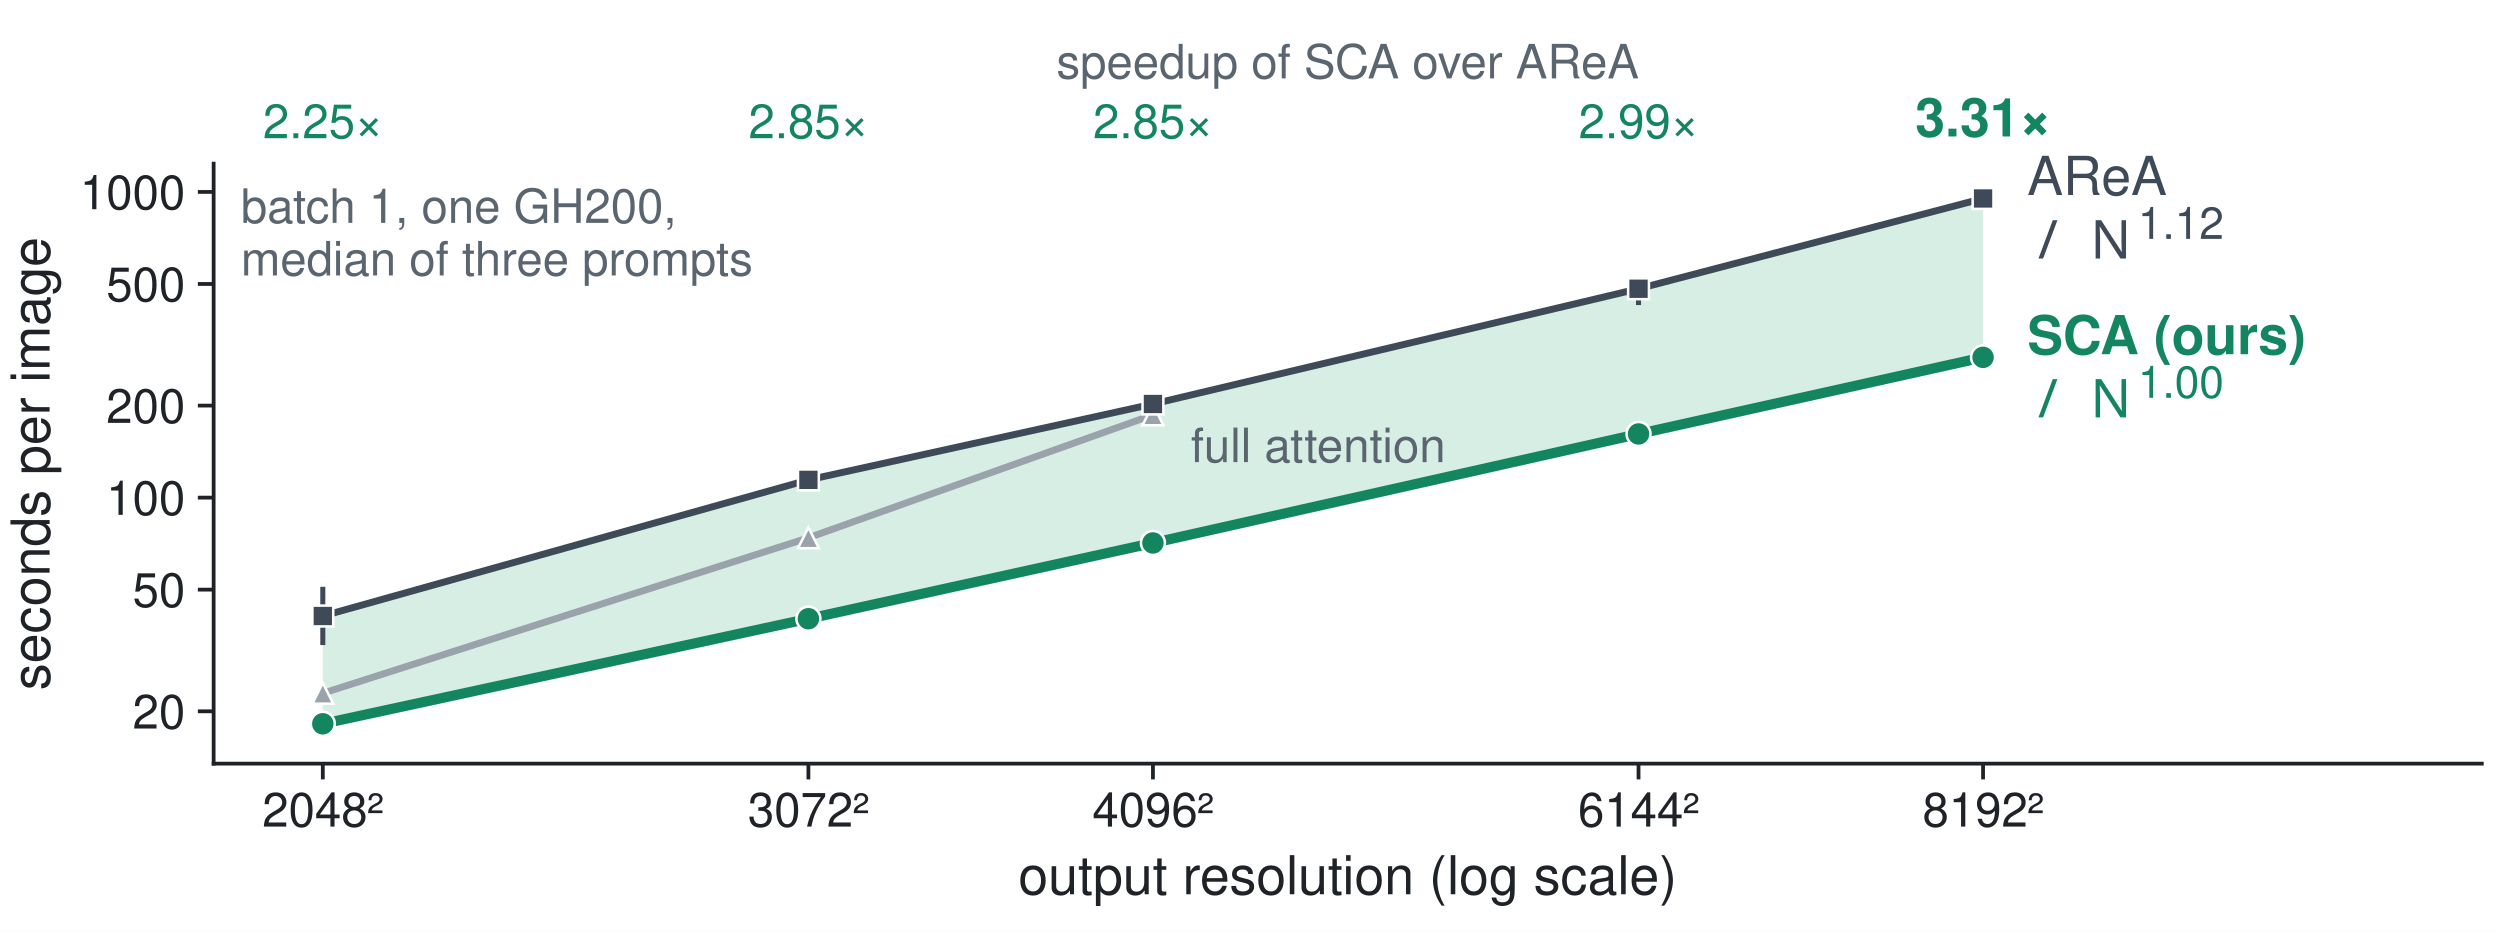
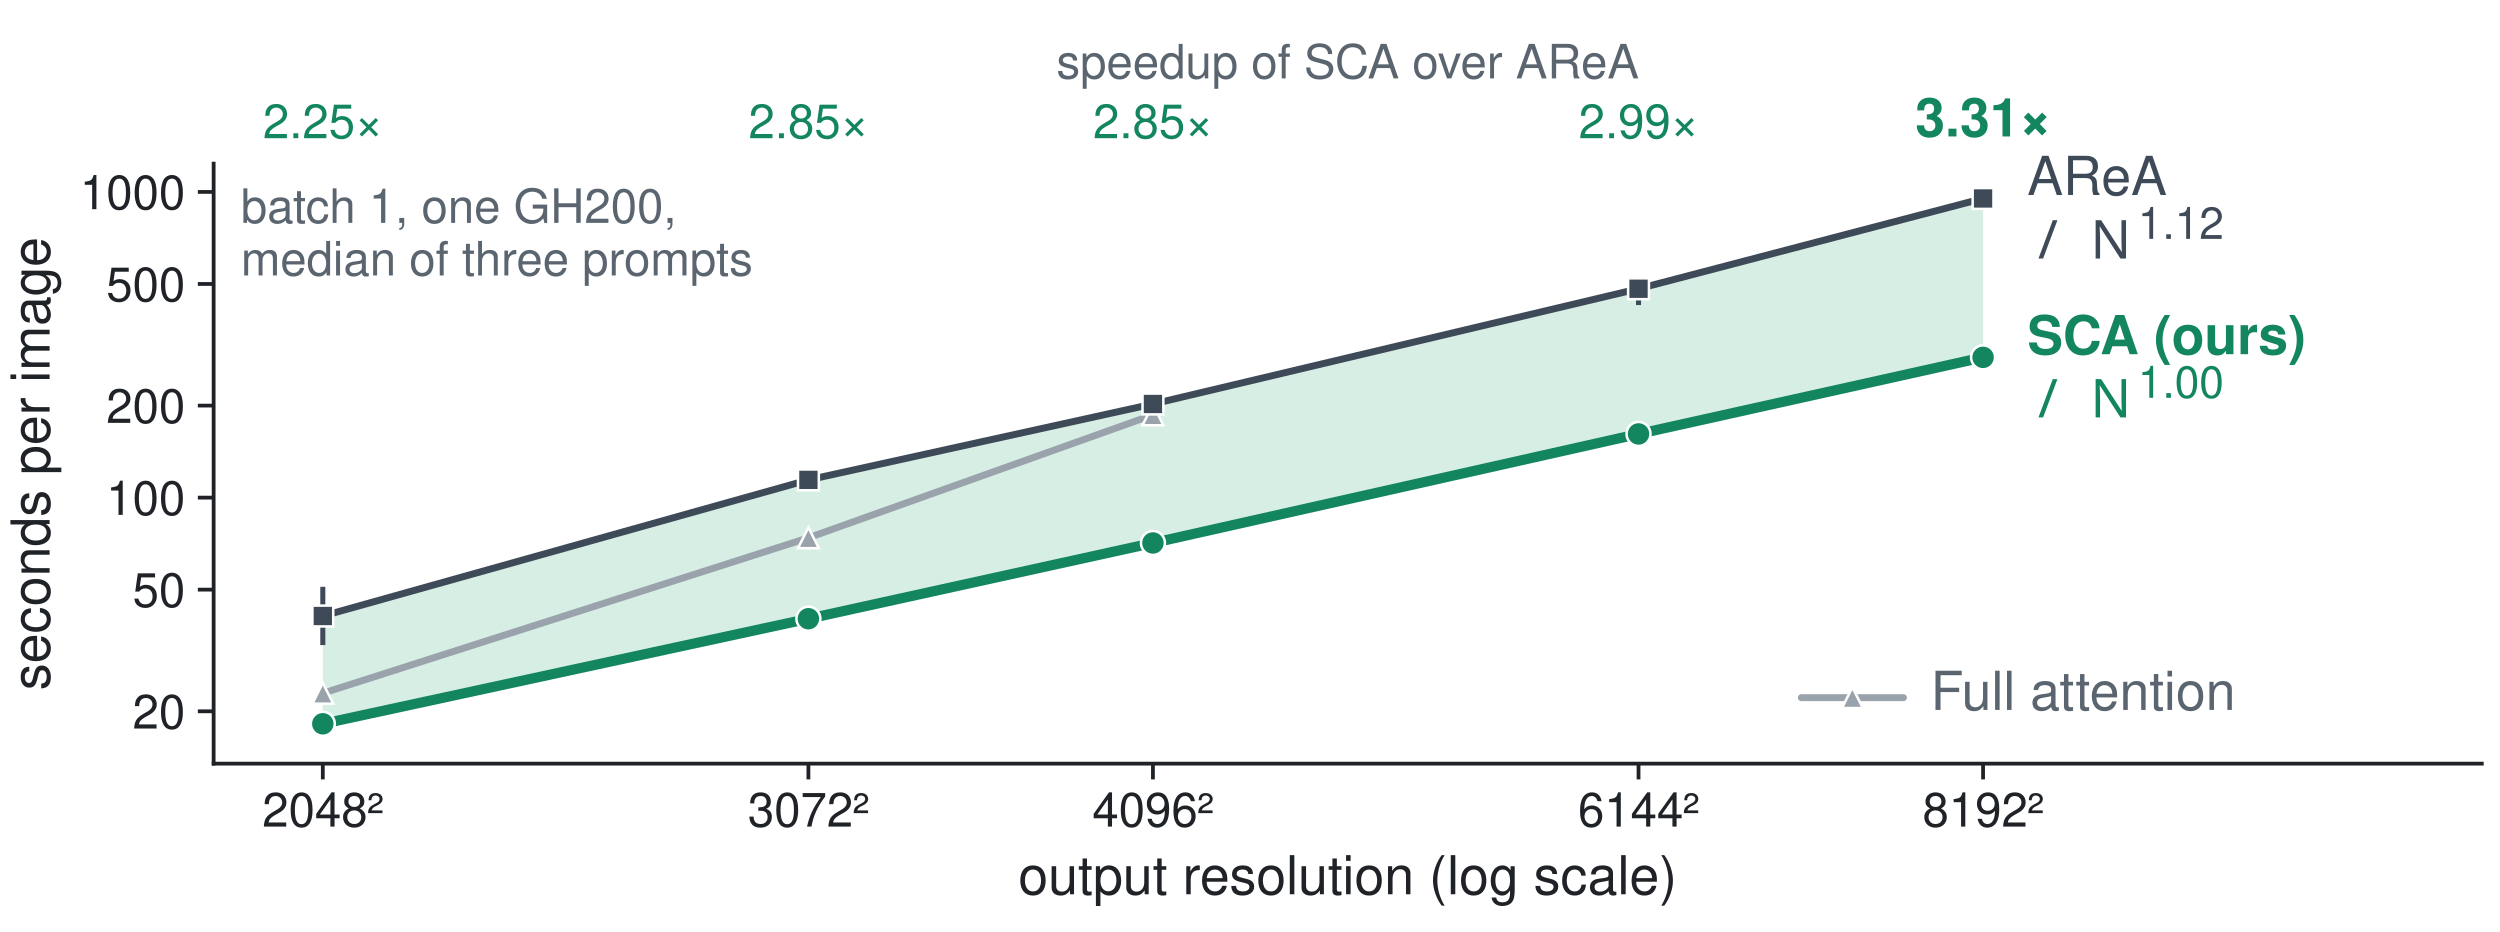
<svg xmlns="http://www.w3.org/2000/svg" xmlns:xlink="http://www.w3.org/1999/xlink" width="396pt" height="147.6pt" viewBox="0 0 396 147.6" version="1.1">
  <defs>
    <style type="text/css">*{stroke-linejoin: round; stroke-linecap: butt}</style>
  </defs>
  <g id="figure_1">
    <g id="patch_1">
      <path d="M 0 147.6  L 396 147.6  L 396 0  L 0 0  z " style="fill: #ffffff" />
    </g>
    <g id="axes_1">
      <g id="patch_2">
        <path d="M 33.84 120.96  L 393.12 120.96  L 393.12 25.92  L 33.84 25.92  z " style="fill: #ffffff" />
      </g>
      <g id="FillBetweenPolyCollection_1">
        <defs>
          <path id="m0e1a46e443" d="M 51.133 -50.024  L 51.133 -32.951  L 128.051 -49.594  L 182.625 -61.594  L 259.543 -78.864  L 314.117 -90.995  L 314.117 -116.163  L 314.117 -116.163  L 259.543 -101.863  L 182.625 -83.608  L 128.051 -71.588  L 51.133 -50.024  z " />
        </defs>
        <g clip-path="url(#pae76b5043d)">
          <use xlink:href="#m0e1a46e443" x="0" y="147.6" style="fill: #d7eee4" />
        </g>
      </g>
      <g id="axes_2">
        <g id="patch_3">
          <path d="M 33.84 25.92  L 393.12 25.92  L 393.12 25.92  L 33.84 25.92  z " style="fill: #ffffff" />
        </g>
        <g id="matplotlib.axis_1">
          <g id="xtick_1">
            <g id="line2d_1" />
            <g id="text_1">
              <text style="font-size: 7.5px; font-family: 'Helvetica Neue', 'Helvetica', 'Arial', 'TeX Gyre Heros', 'Nimbus Sans', 'Liberation Sans', 'DejaVu Sans', sans-serif; text-anchor: middle; fill: #13865f" x="51.133" y="21.887" transform="rotate(-0 51.13346 21.8875)">2.25×</text>
            </g>
          </g>
          <g id="xtick_2">
            <g id="line2d_2" />
            <g id="text_2">
              <text style="font-size: 7.5px; font-family: 'Helvetica Neue', 'Helvetica', 'Arial', 'TeX Gyre Heros', 'Nimbus Sans', 'Liberation Sans', 'DejaVu Sans', sans-serif; text-anchor: middle; fill: #13865f" x="128.051" y="21.887" transform="rotate(-0 128.0513 21.8875)">2.85×</text>
            </g>
          </g>
          <g id="xtick_3">
            <g id="line2d_3" />
            <g id="text_3">
              <text style="font-size: 7.5px; font-family: 'Helvetica Neue', 'Helvetica', 'Arial', 'TeX Gyre Heros', 'Nimbus Sans', 'Liberation Sans', 'DejaVu Sans', sans-serif; text-anchor: middle; fill: #13865f" x="182.625" y="21.887" transform="rotate(-0 182.6254 21.8875)">2.85×</text>
            </g>
          </g>
          <g id="xtick_4">
            <g id="line2d_4" />
            <g id="text_4">
              <text style="font-size: 7.5px; font-family: 'Helvetica Neue', 'Helvetica', 'Arial', 'TeX Gyre Heros', 'Nimbus Sans', 'Liberation Sans', 'DejaVu Sans', sans-serif; text-anchor: middle; fill: #13865f" x="259.543" y="21.887" transform="rotate(-0 259.5433 21.8875)">2.99×</text>
            </g>
          </g>
          <g id="xtick_5">
            <g id="line2d_5" />
            <g id="text_5">
              <text style="font-weight: 700; font-size: 8.5px; font-family: 'Helvetica Neue', 'Helvetica', 'Arial', 'TeX Gyre Heros', 'Nimbus Sans', 'Liberation Sans', 'DejaVu Sans', sans-serif; text-anchor: middle; fill: #13865f" x="314.117" y="21.616" transform="rotate(-0 314.1174 21.6165)">3.31×</text>
            </g>
          </g>
          <g id="text_6">
            <text style="font-size: 7.5px; font-family: 'Helvetica Neue', 'Helvetica', 'Arial', 'TeX Gyre Heros', 'Nimbus Sans', 'Liberation Sans', 'DejaVu Sans', sans-serif; text-anchor: middle; fill: #5b6570" x="213.48" y="12.42" transform="rotate(-0 213.48 12.42)">speedup of SCA over AReA</text>
          </g>
        </g>
        <g id="matplotlib.axis_2" />
      </g>
      <g id="matplotlib.axis_3">
        <g id="xtick_6">
          <g id="line2d_6">
            <defs>
              <path id="m94f1e099bb" d="M 0 0  L 0 2.5  " style="stroke: #1f2328; stroke-width: 0.6" />
            </defs>
            <g>
              <use xlink:href="#m94f1e099bb" x="51.133" y="120.96" style="fill: #1f2328; stroke: #1f2328; stroke-width: 0.6" />
            </g>
          </g>
          <g id="text_7">
            <text style="font-size: 7.5px; font-family: 'Helvetica Neue', 'Helvetica', 'Arial', 'TeX Gyre Heros', 'Nimbus Sans', 'Liberation Sans', 'DejaVu Sans', sans-serif; text-anchor: middle; fill: #1f2328" x="51.133" y="130.928" transform="rotate(-0 51.13346 130.9275)">2048²</text>
          </g>
        </g>
        <g id="xtick_7">
          <g id="line2d_7">
            <g>
              <use xlink:href="#m94f1e099bb" x="128.051" y="120.96" style="fill: #1f2328; stroke: #1f2328; stroke-width: 0.6" />
            </g>
          </g>
          <g id="text_8">
            <text style="font-size: 7.5px; font-family: 'Helvetica Neue', 'Helvetica', 'Arial', 'TeX Gyre Heros', 'Nimbus Sans', 'Liberation Sans', 'DejaVu Sans', sans-serif; text-anchor: middle; fill: #1f2328" x="128.051" y="130.928" transform="rotate(-0 128.0513 130.9275)">3072²</text>
          </g>
        </g>
        <g id="xtick_8">
          <g id="line2d_8">
            <g>
              <use xlink:href="#m94f1e099bb" x="182.625" y="120.96" style="fill: #1f2328; stroke: #1f2328; stroke-width: 0.6" />
            </g>
          </g>
          <g id="text_9">
            <text style="font-size: 7.5px; font-family: 'Helvetica Neue', 'Helvetica', 'Arial', 'TeX Gyre Heros', 'Nimbus Sans', 'Liberation Sans', 'DejaVu Sans', sans-serif; text-anchor: middle; fill: #1f2328" x="182.625" y="130.928" transform="rotate(-0 182.6254 130.9275)">4096²</text>
          </g>
        </g>
        <g id="xtick_9">
          <g id="line2d_9">
            <g>
              <use xlink:href="#m94f1e099bb" x="259.543" y="120.96" style="fill: #1f2328; stroke: #1f2328; stroke-width: 0.6" />
            </g>
          </g>
          <g id="text_10">
            <text style="font-size: 7.5px; font-family: 'Helvetica Neue', 'Helvetica', 'Arial', 'TeX Gyre Heros', 'Nimbus Sans', 'Liberation Sans', 'DejaVu Sans', sans-serif; text-anchor: middle; fill: #1f2328" x="259.543" y="130.928" transform="rotate(-0 259.5433 130.9275)">6144²</text>
          </g>
        </g>
        <g id="xtick_10">
          <g id="line2d_10">
            <g>
              <use xlink:href="#m94f1e099bb" x="314.117" y="120.96" style="fill: #1f2328; stroke: #1f2328; stroke-width: 0.6" />
            </g>
          </g>
          <g id="text_11">
            <text style="font-size: 7.5px; font-family: 'Helvetica Neue', 'Helvetica', 'Arial', 'TeX Gyre Heros', 'Nimbus Sans', 'Liberation Sans', 'DejaVu Sans', sans-serif; text-anchor: middle; fill: #1f2328" x="314.117" y="130.928" transform="rotate(-0 314.1174 130.9275)">8192²</text>
          </g>
        </g>
        <g id="text_12">
          <text style="font-size: 8.5px; font-family: 'Helvetica Neue', 'Helvetica', 'Arial', 'TeX Gyre Heros', 'Nimbus Sans', 'Liberation Sans', 'DejaVu Sans', sans-serif; text-anchor: middle; fill: #1f2328" x="213.48" y="141.657" transform="rotate(-0 213.48 141.657)">output resolution (log scale)</text>
        </g>
      </g>
      <g id="matplotlib.axis_4">
        <g id="ytick_1">
          <g id="line2d_11">
            <defs>
              <path id="m15d9df6969" d="M 0 0  L -2.5 0  " style="stroke: #1f2328; stroke-width: 0.6" />
            </defs>
            <g>
              <use xlink:href="#m15d9df6969" x="33.84" y="112.668" style="fill: #1f2328; stroke: #1f2328; stroke-width: 0.6" />
            </g>
          </g>
          <g id="text_13">
            <text style="font-size: 7.5px; font-family: 'Helvetica Neue', 'Helvetica', 'Arial', 'TeX Gyre Heros', 'Nimbus Sans', 'Liberation Sans', 'DejaVu Sans', sans-serif; text-anchor: end; fill: #1f2328" x="29.34" y="115.401" transform="rotate(-0 29.34 115.4013)">20</text>
          </g>
        </g>
        <g id="ytick_2">
          <g id="line2d_12">
            <g>
              <use xlink:href="#m15d9df6969" x="33.84" y="93.399" style="fill: #1f2328; stroke: #1f2328; stroke-width: 0.6" />
            </g>
          </g>
          <g id="text_14">
            <text style="font-size: 7.5px; font-family: 'Helvetica Neue', 'Helvetica', 'Arial', 'TeX Gyre Heros', 'Nimbus Sans', 'Liberation Sans', 'DejaVu Sans', sans-serif; text-anchor: end; fill: #1f2328" x="29.34" y="96.133" transform="rotate(-0 29.34 96.13286)">50</text>
          </g>
        </g>
        <g id="ytick_3">
          <g id="line2d_13">
            <g>
              <use xlink:href="#m15d9df6969" x="33.84" y="78.823" style="fill: #1f2328; stroke: #1f2328; stroke-width: 0.6" />
            </g>
          </g>
          <g id="text_15">
            <text style="font-size: 7.5px; font-family: 'Helvetica Neue', 'Helvetica', 'Arial', 'TeX Gyre Heros', 'Nimbus Sans', 'Liberation Sans', 'DejaVu Sans', sans-serif; text-anchor: end; fill: #1f2328" x="29.34" y="81.557" transform="rotate(-0 29.34 81.55682)">100</text>
          </g>
        </g>
        <g id="ytick_4">
          <g id="line2d_14">
            <g>
              <use xlink:href="#m15d9df6969" x="33.84" y="64.247" style="fill: #1f2328; stroke: #1f2328; stroke-width: 0.6" />
            </g>
          </g>
          <g id="text_16">
            <text style="font-size: 7.5px; font-family: 'Helvetica Neue', 'Helvetica', 'Arial', 'TeX Gyre Heros', 'Nimbus Sans', 'Liberation Sans', 'DejaVu Sans', sans-serif; text-anchor: end; fill: #1f2328" x="29.34" y="66.981" transform="rotate(-0 29.34 66.98078)">200</text>
          </g>
        </g>
        <g id="ytick_5">
          <g id="line2d_15">
            <g>
              <use xlink:href="#m15d9df6969" x="33.84" y="44.979" style="fill: #1f2328; stroke: #1f2328; stroke-width: 0.6" />
            </g>
          </g>
          <g id="text_17">
            <text style="font-size: 7.5px; font-family: 'Helvetica Neue', 'Helvetica', 'Arial', 'TeX Gyre Heros', 'Nimbus Sans', 'Liberation Sans', 'DejaVu Sans', sans-serif; text-anchor: end; fill: #1f2328" x="29.34" y="47.712" transform="rotate(-0 29.34 47.7123)">500</text>
          </g>
        </g>
        <g id="ytick_6">
          <g id="line2d_16">
            <g>
              <use xlink:href="#m15d9df6969" x="33.84" y="30.403" style="fill: #1f2328; stroke: #1f2328; stroke-width: 0.6" />
            </g>
          </g>
          <g id="text_18">
            <text style="font-size: 7.5px; font-family: 'Helvetica Neue', 'Helvetica', 'Arial', 'TeX Gyre Heros', 'Nimbus Sans', 'Liberation Sans', 'DejaVu Sans', sans-serif; text-anchor: end; fill: #1f2328" x="29.34" y="33.136" transform="rotate(-0 29.34 33.13626)">1000</text>
          </g>
        </g>
        <g id="text_19">
          <text style="font-size: 8.5px; font-family: 'Helvetica Neue', 'Helvetica', 'Arial', 'TeX Gyre Heros', 'Nimbus Sans', 'Liberation Sans', 'DejaVu Sans', sans-serif; text-anchor: middle; fill: #1f2328" x="7.858" y="73.44" transform="rotate(-90 7.858375 73.44)">seconds per image</text>
        </g>
      </g>
      <g id="LineCollection_1">
        <path d="M 51.133 109.844  L 51.133 109.81  " clip-path="url(#pae76b5043d)" style="fill: none; stroke: #9aa3ac; stroke-width: 0.8" />
        <path d="M 128.051 85.216  L 128.051 85.175  " clip-path="url(#pae76b5043d)" style="fill: none; stroke: #9aa3ac; stroke-width: 0.8" />
        <path d="M 182.625 65.777  L 182.625 65.7  " clip-path="url(#pae76b5043d)" style="fill: none; stroke: #9aa3ac; stroke-width: 0.8" />
      </g>
      <g id="LineCollection_2">
        <path d="M 51.133 102.178  L 51.133 92.952  " clip-path="url(#pae76b5043d)" style="fill: none; stroke: #3e4a57; stroke-width: 0.8" />
        <path d="M 128.051 76.282  L 128.051 75.939  " clip-path="url(#pae76b5043d)" style="fill: none; stroke: #3e4a57; stroke-width: 0.8" />
        <path d="M 182.625 65.027  L 182.625 63.802  " clip-path="url(#pae76b5043d)" style="fill: none; stroke: #3e4a57; stroke-width: 0.8" />
        <path d="M 259.543 48.325  L 259.543 44.525  " clip-path="url(#pae76b5043d)" style="fill: none; stroke: #3e4a57; stroke-width: 0.8" />
        <path d="M 314.117 31.82  L 314.117 30.779  " clip-path="url(#pae76b5043d)" style="fill: none; stroke: #3e4a57; stroke-width: 0.8" />
      </g>
      <g id="LineCollection_3">
        <path d="M 51.133 114.678  L 51.133 114.638  " clip-path="url(#pae76b5043d)" style="fill: none; stroke: #13865f; stroke-width: 0.8" />
        <path d="M 128.051 98.022  L 128.051 97.794  " clip-path="url(#pae76b5043d)" style="fill: none; stroke: #13865f; stroke-width: 0.8" />
        <path d="M 182.625 86.037  L 182.625 86.001  " clip-path="url(#pae76b5043d)" style="fill: none; stroke: #13865f; stroke-width: 0.8" />
        <path d="M 259.543 68.751  L 259.543 68.726  " clip-path="url(#pae76b5043d)" style="fill: none; stroke: #13865f; stroke-width: 0.8" />
        <path d="M 314.117 56.612  L 314.117 56.588  " clip-path="url(#pae76b5043d)" style="fill: none; stroke: #13865f; stroke-width: 0.8" />
      </g>
      <g id="line2d_17">
        <path d="M 51.133 109.811  L 128.051 85.186  L 182.625 65.712  " clip-path="url(#pae76b5043d)" style="fill: none; stroke: #9aa3ac; stroke-width: 1.1; stroke-linecap: round" />
        <defs>
          <path id="m6a8f9d8f4c" d="M 0 -1.65  L -1.65 1.65  L 1.65 1.65  z " style="stroke: #ffffff; stroke-width: 0.4; stroke-linejoin: miter" />
        </defs>
        <g clip-path="url(#pae76b5043d)">
          <use xlink:href="#m6a8f9d8f4c" x="51.133" y="109.811" style="fill: #9aa3ac; stroke: #ffffff; stroke-width: 0.4; stroke-linejoin: miter" />
          <use xlink:href="#m6a8f9d8f4c" x="128.051" y="85.186" style="fill: #9aa3ac; stroke: #ffffff; stroke-width: 0.4; stroke-linejoin: miter" />
          <use xlink:href="#m6a8f9d8f4c" x="182.625" y="65.712" style="fill: #9aa3ac; stroke: #ffffff; stroke-width: 0.4; stroke-linejoin: miter" />
        </g>
      </g>
      <g id="line2d_18">
        <path d="M 51.133 97.576  L 128.051 76.012  L 182.625 63.992  L 259.543 45.737  L 314.117 31.437  " clip-path="url(#pae76b5043d)" style="fill: none; stroke: #3e4a57; stroke-width: 1.1; stroke-linecap: round" />
        <defs>
          <path id="m2568c1f553" d="M -1.65 1.65  L 1.65 1.65  L 1.65 -1.65  L -1.65 -1.65  z " style="stroke: #ffffff; stroke-width: 0.4; stroke-linejoin: miter" />
        </defs>
        <g clip-path="url(#pae76b5043d)">
          <use xlink:href="#m2568c1f553" x="51.133" y="97.576" style="fill: #3e4a57; stroke: #ffffff; stroke-width: 0.4; stroke-linejoin: miter" />
          <use xlink:href="#m2568c1f553" x="128.051" y="76.012" style="fill: #3e4a57; stroke: #ffffff; stroke-width: 0.4; stroke-linejoin: miter" />
          <use xlink:href="#m2568c1f553" x="182.625" y="63.992" style="fill: #3e4a57; stroke: #ffffff; stroke-width: 0.4; stroke-linejoin: miter" />
          <use xlink:href="#m2568c1f553" x="259.543" y="45.737" style="fill: #3e4a57; stroke: #ffffff; stroke-width: 0.4; stroke-linejoin: miter" />
          <use xlink:href="#m2568c1f553" x="314.117" y="31.437" style="fill: #3e4a57; stroke: #ffffff; stroke-width: 0.4; stroke-linejoin: miter" />
        </g>
      </g>
      <g id="patch_4">
        <path d="M 33.84 120.96  L 33.84 25.92  " style="fill: none; stroke: #1f2328; stroke-width: 0.6; stroke-linejoin: miter; stroke-linecap: square" />
      </g>
      <g id="patch_5">
        <path d="M 33.84 120.96  L 393.12 120.96  " style="fill: none; stroke: #1f2328; stroke-width: 0.6; stroke-linejoin: miter; stroke-linecap: square" />
      </g>
      <g id="line2d_19">
        <path d="M 51.133 114.649  L 128.051 98.006  L 182.625 86.006  L 259.543 68.736  L 314.117 56.605  " clip-path="url(#pae76b5043d)" style="fill: none; stroke: #13865f; stroke-width: 1.6; stroke-linecap: round" />
        <defs>
          <path id="ma3a0b51c5f" d="M 0 1.9  C 0.504 1.9 0.987 1.7 1.344 1.344  C 1.7 0.987 1.9 0.504 1.9 0  C 1.9 -0.504 1.7 -0.987 1.344 -1.344  C 0.987 -1.7 0.504 -1.9 0 -1.9  C -0.504 -1.9 -0.987 -1.7 -1.344 -1.344  C -1.7 -0.987 -1.9 -0.504 -1.9 0  C -1.9 0.504 -1.7 0.987 -1.344 1.344  C -0.987 1.7 -0.504 1.9 0 1.9  z " style="stroke: #ffffff; stroke-width: 0.4" />
        </defs>
        <g clip-path="url(#pae76b5043d)">
          <use xlink:href="#ma3a0b51c5f" x="51.133" y="114.649" style="fill: #13865f; stroke: #ffffff; stroke-width: 0.4" />
          <use xlink:href="#ma3a0b51c5f" x="128.051" y="98.006" style="fill: #13865f; stroke: #ffffff; stroke-width: 0.4" />
          <use xlink:href="#ma3a0b51c5f" x="182.625" y="86.006" style="fill: #13865f; stroke: #ffffff; stroke-width: 0.4" />
          <use xlink:href="#ma3a0b51c5f" x="259.543" y="68.736" style="fill: #13865f; stroke: #ffffff; stroke-width: 0.4" />
          <use xlink:href="#ma3a0b51c5f" x="314.117" y="56.605" style="fill: #13865f; stroke: #ffffff; stroke-width: 0.4" />
        </g>
      </g>
      <g id="text_20">
-         <text style="font-size: 7.5px; font-family: 'Helvetica Neue', 'Helvetica', 'Arial', 'TeX Gyre Heros', 'Nimbus Sans', 'Liberation Sans', 'DejaVu Sans', sans-serif; text-anchor: start; fill: #5b6570" x="188.625" y="73.203" transform="rotate(-0 188.6254 73.20255)">full attention</text>
+         <text style="font-size: 8.5px; font-family: 'Helvetica Neue', 'Helvetica', 'Arial', 'TeX Gyre Heros', 'Nimbus Sans', 'Liberation Sans', 'DejaVu Sans', sans-serif; text-anchor: start; fill: #5b6570" x="305.815" y="112.452" transform="rotate(-0 305.815 112.4524)">Full attention</text>
      </g>
      <g id="text_21">
        <text style="font-size: 8.5px; font-family: 'Helvetica Neue', 'Helvetica', 'Arial', 'TeX Gyre Heros', 'Nimbus Sans', 'Liberation Sans', 'DejaVu Sans', sans-serif; text-anchor: start; fill: #3e4a57" x="321.117" y="30.884" transform="rotate(-0 321.1174 30.88397)">AReA</text>
      </g>
      <g id="text_22">
        <g style="fill: #3e4a57" transform="translate(321.1174 41.1337)">
          <text>
            <tspan x="1.7" y="-0.188" style="font-size: 8.5px; font-family: 'cmsy10'; fill: #3e4a57">/</tspan>
            <tspan x="10.003" y="-0.188" style="font-size: 8.5px; font-family: 'cmmi10'; fill: #3e4a57">N</tspan>
          </text>
        </g>
      </g>
      <g id="text_23">
        <text style="font-size: 7px; font-family: 'Helvetica Neue', 'Helvetica', 'Arial', 'TeX Gyre Heros', 'Nimbus Sans', 'Liberation Sans', 'DejaVu Sans', sans-serif; text-anchor: start; fill: #3e4a57" x="338.637" y="37.84" transform="rotate(-0 338.6374 37.8402)">1.12</text>
      </g>
      <g id="text_24">
        <text style="font-weight: 700; font-size: 8.5px; font-family: 'Helvetica Neue', 'Helvetica', 'Arial', 'TeX Gyre Heros', 'Nimbus Sans', 'Liberation Sans', 'DejaVu Sans', sans-serif; text-anchor: start; fill: #13865f" x="321.117" y="56.103" transform="rotate(-0 321.1174 56.10258)">SCA (ours)</text>
      </g>
      <g id="text_25">
        <g style="fill: #13865f" transform="translate(321.1174 66.30185)">
          <text>
            <tspan x="1.7" y="-0.188" style="font-size: 8.5px; font-family: 'cmsy10'; fill: #13865f">/</tspan>
            <tspan x="10.003" y="-0.188" style="font-size: 8.5px; font-family: 'cmmi10'; fill: #13865f">N</tspan>
          </text>
        </g>
      </g>
      <g id="text_26">
        <text style="font-size: 7px; font-family: 'Helvetica Neue', 'Helvetica', 'Arial', 'TeX Gyre Heros', 'Nimbus Sans', 'Liberation Sans', 'DejaVu Sans', sans-serif; text-anchor: start; fill: #13865f" x="338.637" y="63.008" transform="rotate(-0 338.6374 63.00835)">1.00</text>
      </g>
      <g id="text_27">
        <text style="font-size: 7.5px; font-family: 'Helvetica Neue', 'Helvetica', 'Arial', 'TeX Gyre Heros', 'Nimbus Sans', 'Liberation Sans', 'DejaVu Sans', sans-serif; fill: #5b6570" transform="translate(38.15136 35.30323)">batch 1, one GH200,</text>
        <text style="font-size: 7.5px; font-family: 'Helvetica Neue', 'Helvetica', 'Arial', 'TeX Gyre Heros', 'Nimbus Sans', 'Liberation Sans', 'DejaVu Sans', sans-serif; fill: #5b6570" transform="translate(38.15136 43.63643)">median of three prompts</text>
+       </g>
+       <g id="line2d_20">
+         <path d="M 285.336 110.506  L 301.504 110.506  " style="fill: none; stroke: #9aa3ac; stroke-width: 1.1; stroke-linecap: round" />
+       </g>
+       <g id="line2d_21">
+         <path d="M 293.42 110.506  " style="fill: none; stroke: #9aa3ac; stroke-width: 1.4; stroke-linecap: square" />
+         <g>
+           <use xlink:href="#m6a8f9d8f4c" x="293.42" y="110.506" style="fill: #9aa3ac; stroke: #ffffff; stroke-width: 0.4; stroke-linejoin: miter" />
+         </g>
      </g>
    </g>
  </g>
  <defs>
    <clipPath id="pae76b5043d">
      <rect x="33.84" y="25.92" width="359.28" height="95.04" />
    </clipPath>
  </defs>
</svg>
